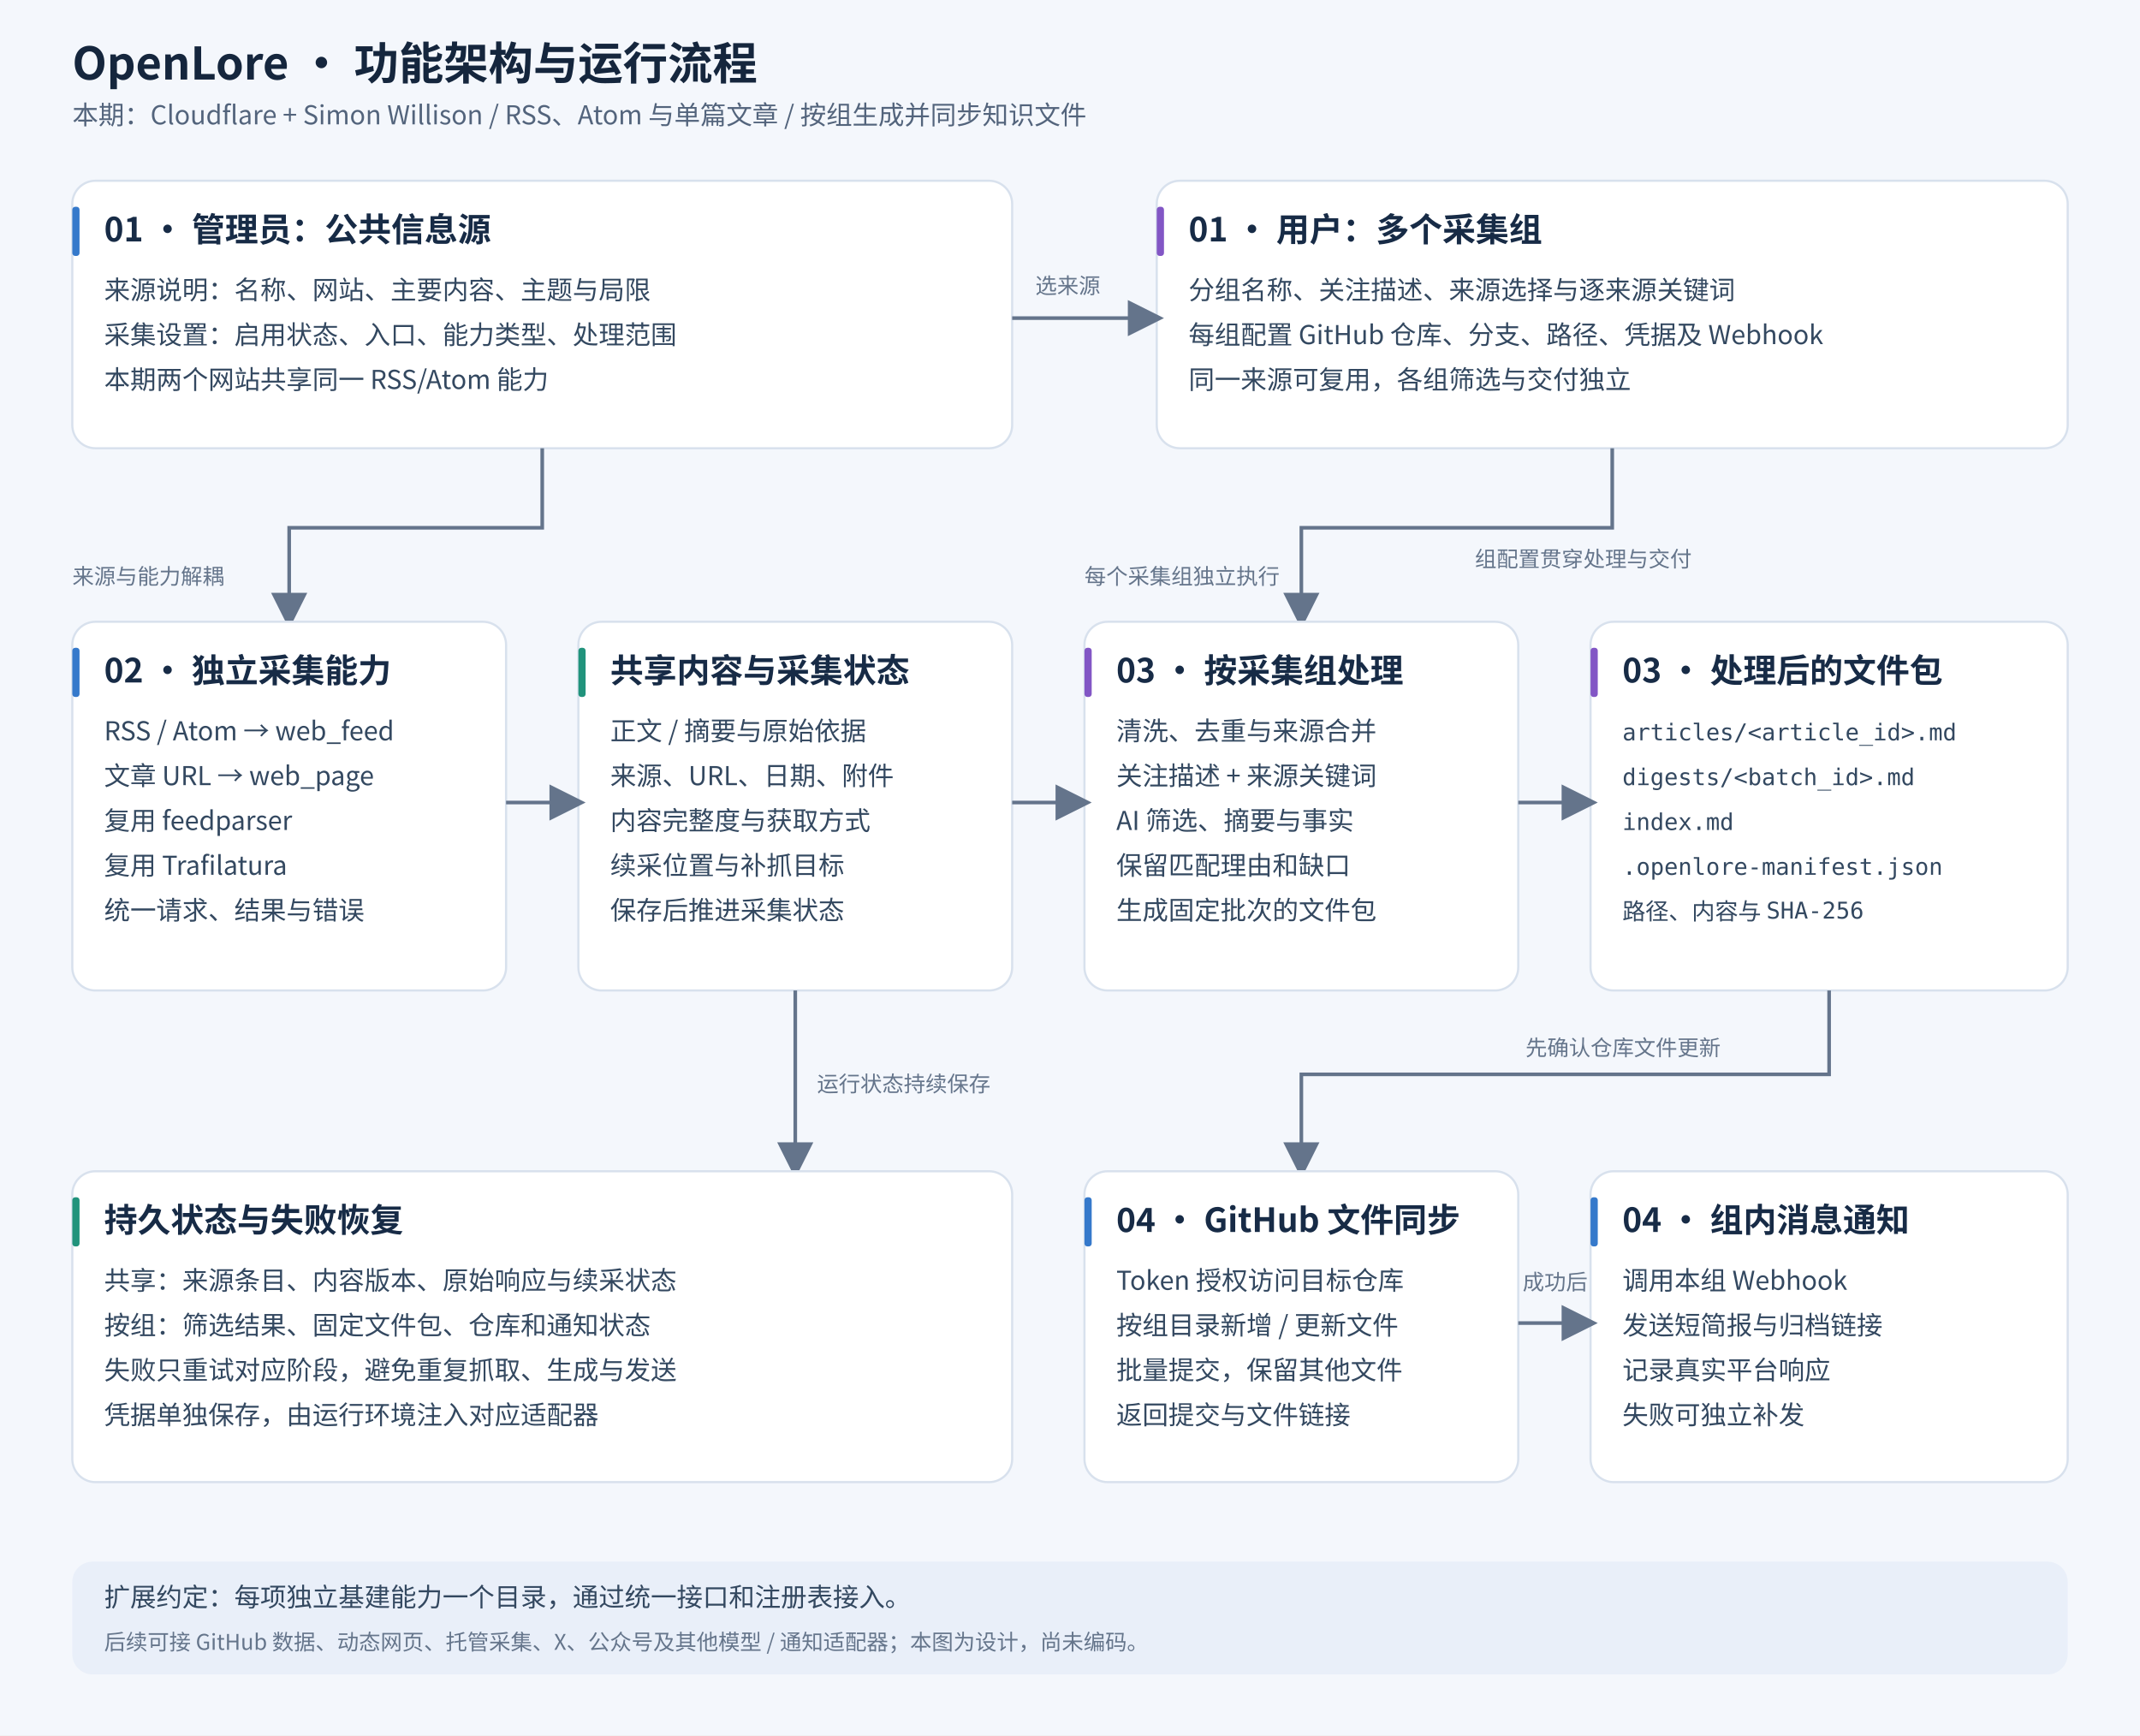
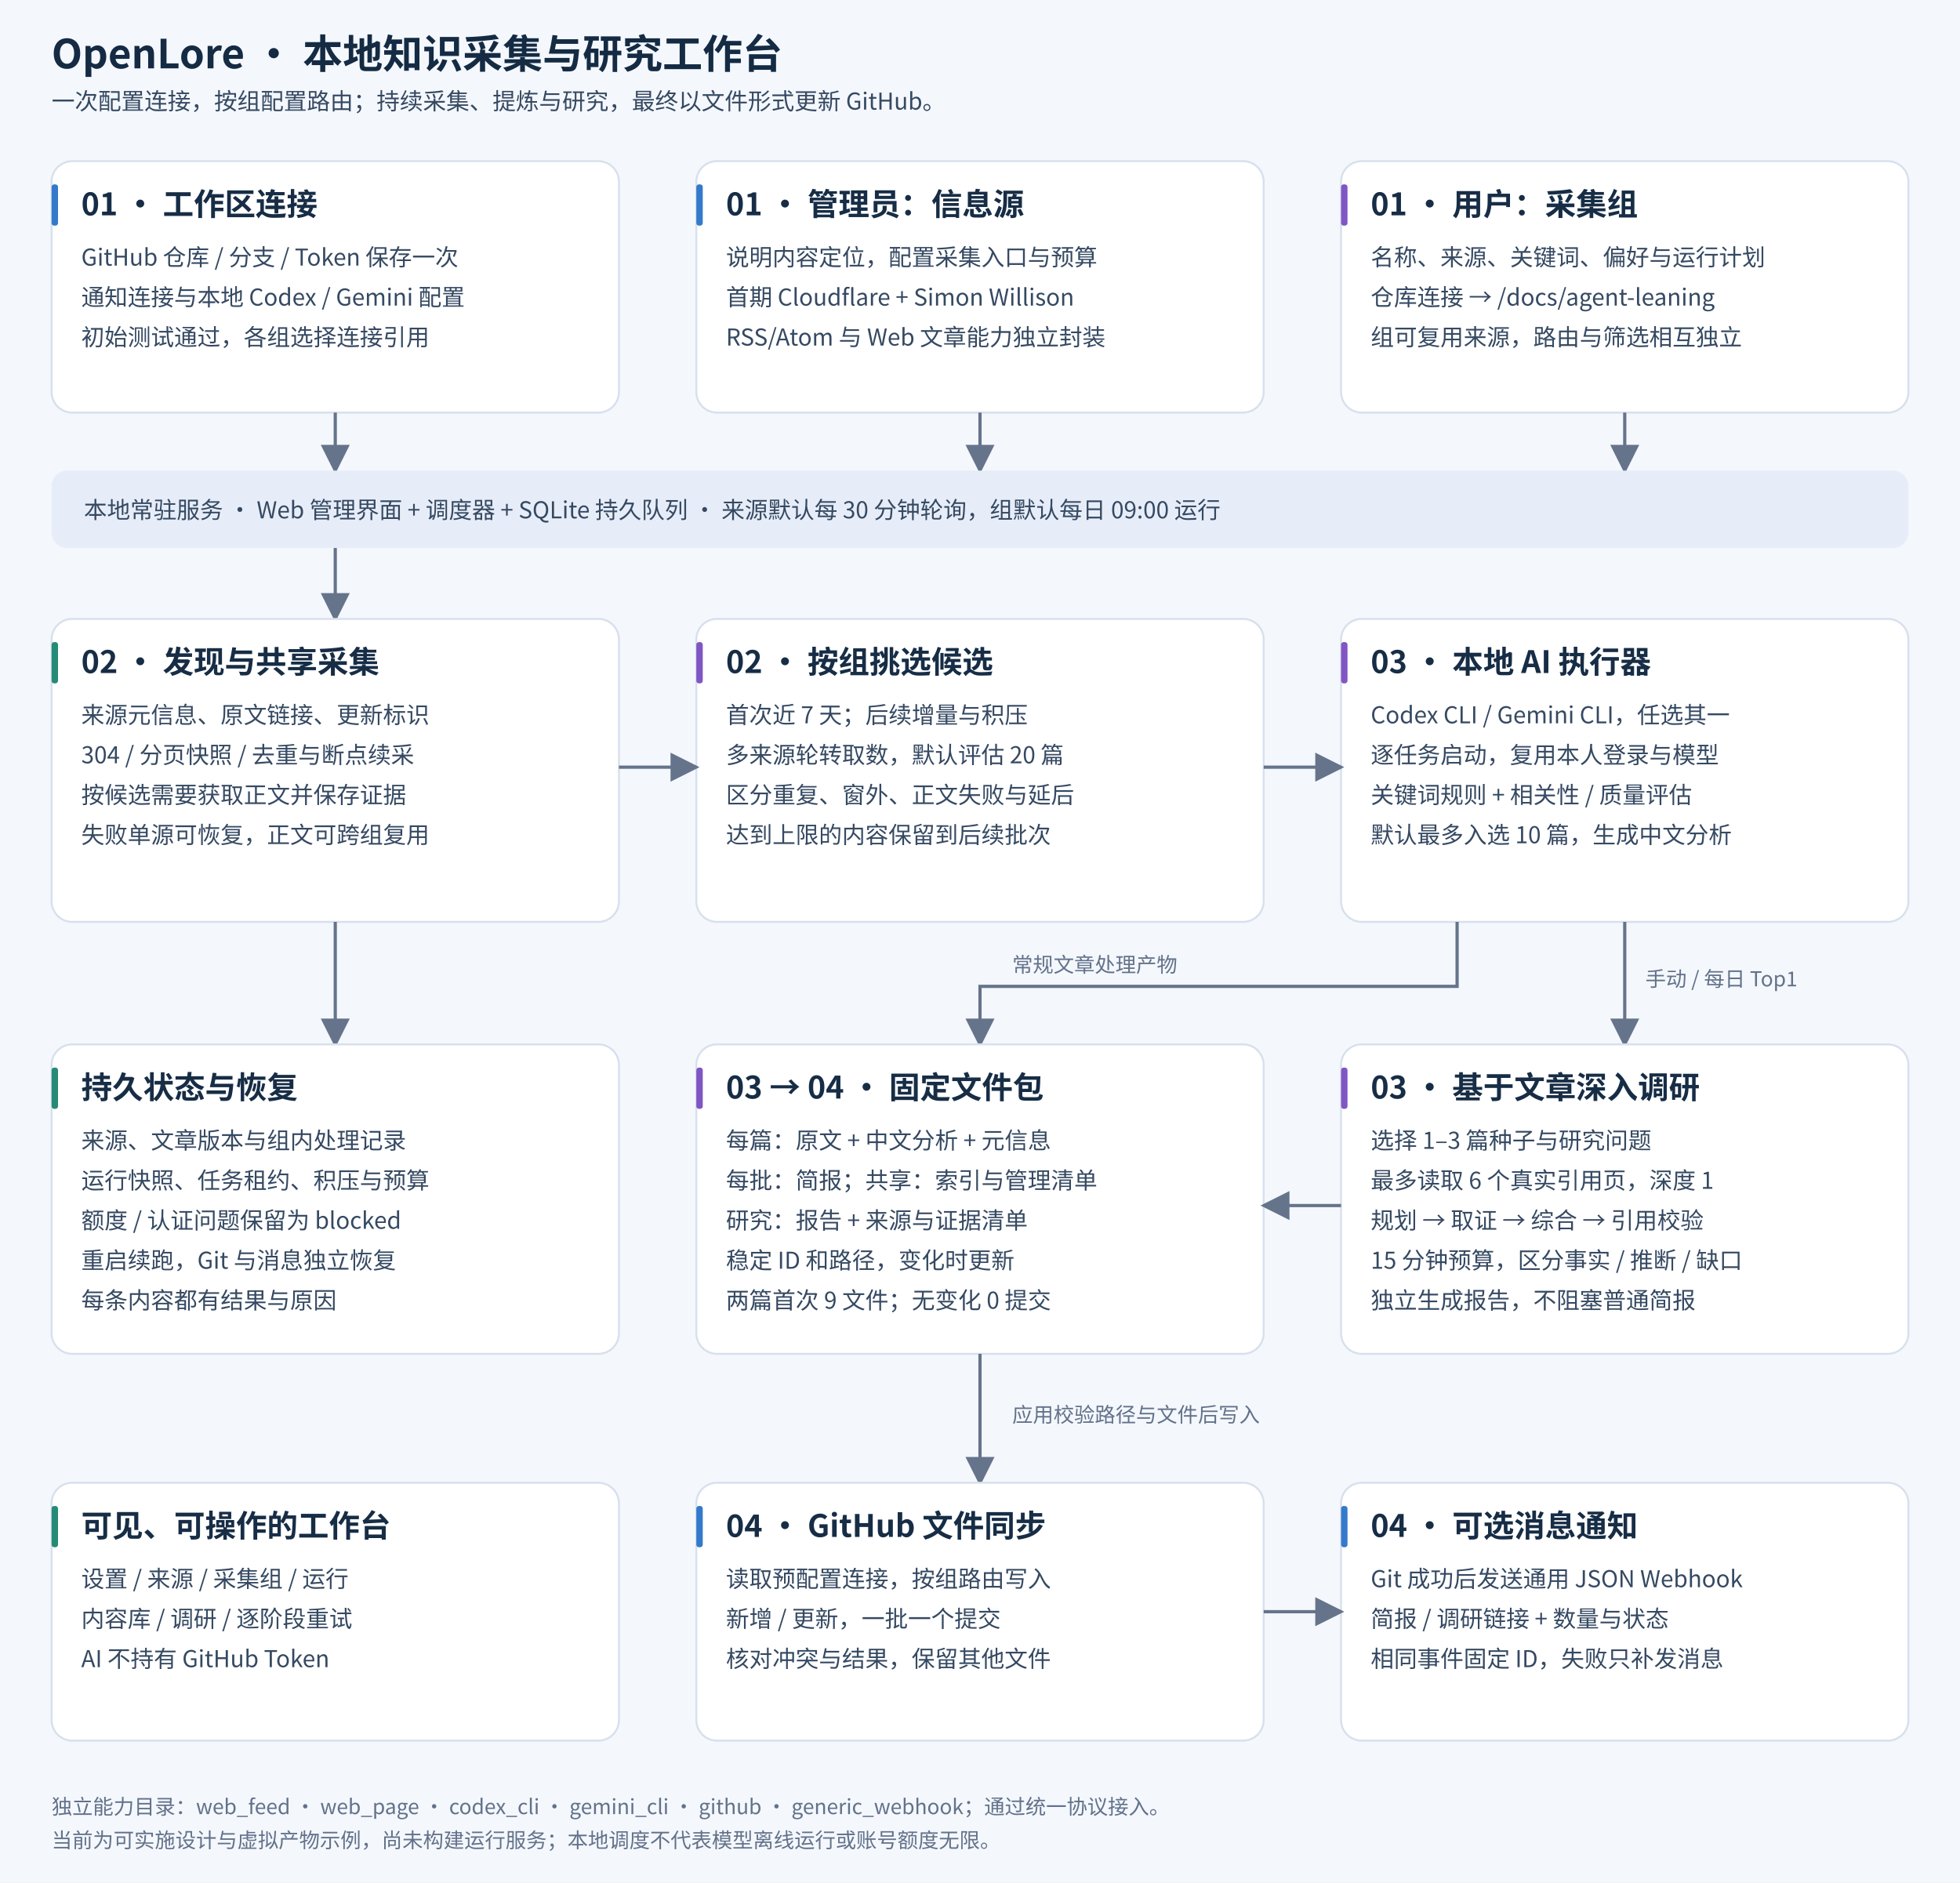
- <svg xmlns="http://www.w3.org/2000/svg" width="1480" height="1200" viewBox="0 0 1480 1200" role="img" aria-labelledby="title desc">
+ <svg xmlns="http://www.w3.org/2000/svg" width="1520" height="1460" viewBox="0 0 1520 1460" role="img" aria-labelledby="title desc">
  <defs>
-     <marker id="arrow" markerWidth="10" markerHeight="10" refX="8" refY="5" orient="auto">
-       <path d="M0,0 L10,5 L0,10 Z" fill="#64748b" />
+     <marker id="arrow" markerWidth="9" markerHeight="9" refX="8" refY="4.5" orient="auto">
+       <path d="M0 0 L9 4.5 L0 9 Z" fill="#65748b" />
    </marker>
  </defs>
-   <style>text{font-family:"PingFang SC","Microsoft YaHei","Noto Sans CJK SC",Arial,sans-serif} .title{font-size:31px;font-weight:700;fill:#15263d}.sub{font-size:18px;fill:#53647c}.head{font-size:23px;font-weight:650;fill:#172b46}.body{font-size:18px;fill:#334860}.small{font-size:15px;fill:#65758b}.code{font-family:Menlo,Consolas,monospace;font-size:16px;fill:#334860}.arrow{fill:none;stroke:#64748b;stroke-width:2.5;marker-end:url(#arrow)}</style>
-   <rect width="1480" height="1200" fill="#f4f7fc" />
-   <text x="50" y="55" class="title">OpenLore · 功能架构与运行流程</text>
-   <text x="50" y="86" class="sub">本期：Cloudflare + Simon Willison  /  RSS、Atom 与单篇文章  /  按组生成并同步知识文件</text>
-   <rect x="50" y="125" width="650" height="185" rx="16" fill="white" stroke="#d8e1ed" stroke-width="1.5" />
-   <rect x="50" y="143" width="5" height="34" rx="2" fill="#3579cb" />
-   <text x="72" y="167" class="head">01 · 管理员：公共信息源</text>
-   <text x="72" y="207" class="body">来源说明：名称、网站、主要内容、主题与局限</text>
-   <text x="72" y="238" class="body">采集设置：启用状态、入口、能力类型、处理范围</text>
-   <text x="72" y="269" class="body">本期两个网站共享同一 RSS/Atom 能力</text>
-   <rect x="800" y="125" width="630" height="185" rx="16" fill="white" stroke="#d8e1ed" stroke-width="1.5" />
-   <rect x="800" y="143" width="5" height="34" rx="2" fill="#8256c5" />
-   <text x="822" y="167" class="head">01 · 用户：多个采集组</text>
-   <text x="822" y="207" class="body">分组名称、关注描述、来源选择与逐来源关键词</text>
-   <text x="822" y="238" class="body">每组配置 GitHub 仓库、分支、路径、凭据及 Webhook</text>
-   <text x="822" y="269" class="body">同一来源可复用，各组筛选与交付独立</text>
-   <path d="M700 220 H800" class="arrow" />
-   <text x="716" y="203" class="small">选来源</text>
-   <path d="M375 310 V365 H200 V430" class="arrow" />
-   <path d="M1115 310 V365 H900 V430" class="arrow" />
-   <text x="1020" y="392" class="small">组配置贯穿处理与交付</text>
-   <rect x="50" y="430" width="300" height="255" rx="16" fill="white" stroke="#d8e1ed" stroke-width="1.5" />
-   <rect x="50" y="448" width="5" height="34" rx="2" fill="#3579cb" />
-   <text x="72" y="472" class="head">02 · 独立采集能力</text>
-   <text x="72" y="512" class="body">RSS / Atom → web_feed</text>
-   <text x="72" y="543" class="body">文章 URL → web_page</text>
-   <text x="72" y="574" class="body">复用 feedparser</text>
-   <text x="72" y="605" class="body">复用 Trafilatura</text>
-   <text x="72" y="636" class="body">统一请求、结果与错误</text>
-   <rect x="400" y="430" width="300" height="255" rx="16" fill="white" stroke="#d8e1ed" stroke-width="1.5" />
-   <rect x="400" y="448" width="5" height="34" rx="2" fill="#21937c" />
-   <text x="422" y="472" class="head">共享内容与采集状态</text>
-   <text x="422" y="512" class="body">正文 / 摘要与原始依据</text>
-   <text x="422" y="543" class="body">来源、URL、日期、附件</text>
-   <text x="422" y="574" class="body">内容完整度与获取方式</text>
-   <text x="422" y="605" class="body">续采位置与补抓目标</text>
-   <text x="422" y="636" class="body">保存后推进采集状态</text>
-   <rect x="750" y="430" width="300" height="255" rx="16" fill="white" stroke="#d8e1ed" stroke-width="1.5" />
-   <rect x="750" y="448" width="5" height="34" rx="2" fill="#8256c5" />
-   <text x="772" y="472" class="head">03 · 按采集组处理</text>
-   <text x="772" y="512" class="body">清洗、去重与来源合并</text>
-   <text x="772" y="543" class="body">关注描述 + 来源关键词</text>
-   <text x="772" y="574" class="body">AI 筛选、摘要与事实</text>
-   <text x="772" y="605" class="body">保留匹配理由和缺口</text>
-   <text x="772" y="636" class="body">生成固定批次的文件包</text>
-   <rect x="1100" y="430" width="330" height="255" rx="16" fill="white" stroke="#d8e1ed" stroke-width="1.5" />
-   <rect x="1100" y="448" width="5" height="34" rx="2" fill="#8256c5" />
-   <text x="1122" y="472" class="head">03 · 处理后的文件包</text>
-   <text x="1122" y="512" class="code">articles/&lt;article_id&gt;.md</text>
-   <text x="1122" y="543" class="code">digests/&lt;batch_id&gt;.md</text>
-   <text x="1122" y="574" class="code">index.md</text>
-   <text x="1122" y="605" class="code">.openlore-manifest.json</text>
-   <text x="1122" y="636" class="code">路径、内容与 SHA-256</text>
-   <path d="M350 555 H400" class="arrow" />
-   <path d="M700 555 H750" class="arrow" />
-   <path d="M1050 555 H1100" class="arrow" />
-   <text x="50" y="404" class="small">来源与能力解耦</text>
-   <text x="750" y="404" class="small">每个采集组独立执行</text>
-   <path d="M1265 685 V743 H900 V810" class="arrow" />
-   <text x="1055" y="730" class="small">先确认仓库文件更新</text>
-   <path d="M550 685 V810" class="arrow" />
-   <text x="565" y="755" class="small">运行状态持续保存</text>
-   <rect x="50" y="810" width="650" height="215" rx="16" fill="white" stroke="#d8e1ed" stroke-width="1.5" />
-   <rect x="50" y="828" width="5" height="34" rx="2" fill="#21937c" />
-   <text x="72" y="852" class="head">持久状态与失败恢复</text>
-   <text x="72" y="892" class="body">共享：来源条目、内容版本、原始响应与续采状态</text>
-   <text x="72" y="923" class="body">按组：筛选结果、固定文件包、仓库和通知状态</text>
-   <text x="72" y="954" class="body">失败只重试对应阶段，避免重复抓取、生成与发送</text>
-   <text x="72" y="985" class="body">凭据单独保存，由运行环境注入对应适配器</text>
-   <rect x="750" y="810" width="300" height="215" rx="16" fill="white" stroke="#d8e1ed" stroke-width="1.5" />
-   <rect x="750" y="828" width="5" height="34" rx="2" fill="#3579cb" />
-   <text x="772" y="852" class="head">04 · GitHub 文件同步</text>
-   <text x="772" y="892" class="body">Token 授权访问目标仓库</text>
-   <text x="772" y="923" class="body">按组目录新增 / 更新文件</text>
-   <text x="772" y="954" class="body">批量提交，保留其他文件</text>
-   <text x="772" y="985" class="body">返回提交与文件链接</text>
-   <rect x="1100" y="810" width="330" height="215" rx="16" fill="white" stroke="#d8e1ed" stroke-width="1.5" />
-   <rect x="1100" y="828" width="5" height="34" rx="2" fill="#3579cb" />
-   <text x="1122" y="852" class="head">04 · 组内消息通知</text>
-   <text x="1122" y="892" class="body">调用本组 Webhook</text>
-   <text x="1122" y="923" class="body">发送短简报与归档链接</text>
-   <text x="1122" y="954" class="body">记录真实平台响应</text>
-   <text x="1122" y="985" class="body">失败可独立补发</text>
-   <path d="M1050 915 H1100" class="arrow" />
-   <text x="1053" y="892" class="small">成功后</text>
-   <rect x="50" y="1080" width="1380" height="78" rx="14" fill="#e9eff9" />
-   <text x="72" y="1111" class="body">扩展约定：每项独立基建能力一个目录，通过统一接口和注册表接入。</text>
-   <text x="72" y="1141" class="small">后续可接 GitHub 数据、动态网页、托管采集、X、公众号及其他模型 / 通知适配器；本图为设计，尚未编码。</text>
+   <style>text{font-family:"PingFang SC","Microsoft YaHei","Noto Sans CJK SC",Arial,sans-serif}.title{font-size:31px;font-weight:700;fill:#142b43}.head{font-size:24px;font-weight:650;fill:#172d46}.body{font-size:18px;fill:#354962}.small{font-size:16px;fill:#62728a}.code{font-family:Menlo,Consolas,monospace;font-size:17px;fill:#354962}.arrow{fill:none;stroke:#65748b;stroke-width:2.5;marker-end:url(#arrow)}</style>
+   <rect width="1520" height="1460" fill="#f4f7fc" />
+   <text x="40" y="53" class="title">OpenLore · 本地知识采集与研究工作台</text>
+   <text x="40" y="85" class="body">一次配置连接，按组配置路由；持续采集、提炼与研究，最终以文件形式更新 GitHub。</text>
+   <rect x="40" y="125" width="440" height="195" rx="16" fill="white" stroke="#d7e0ed" stroke-width="1.5" />
+   <rect x="40" y="143" width="5" height="32" rx="2" fill="#3579cb" />
+   <text x="63" y="167" class="head">01 · 工作区连接</text>
+   <text x="63" y="206" class="body">GitHub 仓库 / 分支 / Token 保存一次</text>
+   <text x="63" y="237" class="body">通知连接与本地 Codex / Gemini 配置</text>
+   <text x="63" y="268" class="body">初始测试通过，各组选择连接引用</text>
+   <rect x="540" y="125" width="440" height="195" rx="16" fill="white" stroke="#d7e0ed" stroke-width="1.5" />
+   <rect x="540" y="143" width="5" height="32" rx="2" fill="#3579cb" />
+   <text x="563" y="167" class="head">01 · 管理员：信息源</text>
+   <text x="563" y="206" class="body">说明内容定位，配置采集入口与预算</text>
+   <text x="563" y="237" class="body">首期 Cloudflare + Simon Willison</text>
+   <text x="563" y="268" class="body">RSS/Atom 与 Web 文章能力独立封装</text>
+   <rect x="1040" y="125" width="440" height="195" rx="16" fill="white" stroke="#d7e0ed" stroke-width="1.5" />
+   <rect x="1040" y="143" width="5" height="32" rx="2" fill="#8056c5" />
+   <text x="1063" y="167" class="head">01 · 用户：采集组</text>
+   <text x="1063" y="206" class="body">名称、来源、关键词、偏好与运行计划</text>
+   <text x="1063" y="237" class="body">仓库连接 → /docs/agent-leaning</text>
+   <text x="1063" y="268" class="body">组可复用来源，路由与筛选相互独立</text>
+   <path d="M260 320 V365" class="arrow" />
+   <path d="M760 320 V365" class="arrow" />
+   <path d="M1260 320 V365" class="arrow" />
+   <rect x="40" y="365" width="1440" height="60" rx="12" fill="#e7edf8" />
+   <text x="65" y="402" class="body">本地常驻服务 · Web 管理界面 + 调度器 + SQLite 持久队列 · 来源默认每 30 分钟轮询，组默认每日 09:00 运行</text>
+   <path d="M260 425 V480" class="arrow" />
+   <rect x="40" y="480" width="440" height="235" rx="16" fill="white" stroke="#d7e0ed" stroke-width="1.5" />
+   <rect x="40" y="498" width="5" height="32" rx="2" fill="#258b77" />
+   <text x="63" y="522" class="head">02 · 发现与共享采集</text>
+   <text x="63" y="561" class="body">来源元信息、原文链接、更新标识</text>
+   <text x="63" y="592" class="body">304 / 分页快照 / 去重与断点续采</text>
+   <text x="63" y="623" class="body">按候选需要获取正文并保存证据</text>
+   <text x="63" y="654" class="body">失败单源可恢复，正文可跨组复用</text>
+   <rect x="540" y="480" width="440" height="235" rx="16" fill="white" stroke="#d7e0ed" stroke-width="1.5" />
+   <rect x="540" y="498" width="5" height="32" rx="2" fill="#8056c5" />
+   <text x="563" y="522" class="head">02 · 按组挑选候选</text>
+   <text x="563" y="561" class="body">首次近 7 天；后续增量与积压</text>
+   <text x="563" y="592" class="body">多来源轮转取数，默认评估 20 篇</text>
+   <text x="563" y="623" class="body">区分重复、窗外、正文失败与延后</text>
+   <text x="563" y="654" class="body">达到上限的内容保留到后续批次</text>
+   <rect x="1040" y="480" width="440" height="235" rx="16" fill="white" stroke="#d7e0ed" stroke-width="1.5" />
+   <rect x="1040" y="498" width="5" height="32" rx="2" fill="#8056c5" />
+   <text x="1063" y="522" class="head">03 · 本地 AI 执行器</text>
+   <text x="1063" y="561" class="body">Codex CLI / Gemini CLI，任选其一</text>
+   <text x="1063" y="592" class="body">逐任务启动，复用本人登录与模型</text>
+   <text x="1063" y="623" class="body">关键词规则 + 相关性 / 质量评估</text>
+   <text x="1063" y="654" class="body">默认最多入选 10 篇，生成中文分析</text>
+   <path d="M480 595 H540" class="arrow" />
+   <path d="M980 595 H1040" class="arrow" />
+   <path d="M260 715 V810" class="arrow" />
+   <path d="M1130 715 V765 H760 V810" class="arrow" />
+   <text x="785" y="754" class="small">常规文章处理产物</text>
+   <path d="M1260 715 V810" class="arrow" />
+   <text x="1276" y="765" class="small">手动 / 每日 Top1</text>
+   <rect x="40" y="810" width="440" height="240" rx="16" fill="white" stroke="#d7e0ed" stroke-width="1.5" />
+   <rect x="40" y="828" width="5" height="32" rx="2" fill="#258b77" />
+   <text x="63" y="852" class="head">持久状态与恢复</text>
+   <text x="63" y="891" class="body">来源、文章版本与组内处理记录</text>
+   <text x="63" y="922" class="body">运行快照、任务租约、积压与预算</text>
+   <text x="63" y="953" class="body">额度 / 认证问题保留为 blocked</text>
+   <text x="63" y="984" class="body">重启续跑，Git 与消息独立恢复</text>
+   <text x="63" y="1015" class="body">每条内容都有结果与原因</text>
+   <rect x="540" y="810" width="440" height="240" rx="16" fill="white" stroke="#d7e0ed" stroke-width="1.5" />
+   <rect x="540" y="828" width="5" height="32" rx="2" fill="#8056c5" />
+   <text x="563" y="852" class="head">03 → 04 · 固定文件包</text>
+   <text x="563" y="891" class="body">每篇：原文 + 中文分析 + 元信息</text>
+   <text x="563" y="922" class="body">每批：简报；共享：索引与管理清单</text>
+   <text x="563" y="953" class="body">研究：报告 + 来源与证据清单</text>
+   <text x="563" y="984" class="body">稳定 ID 和路径，变化时更新</text>
+   <text x="563" y="1015" class="body">两篇首次 9 文件；无变化 0 提交</text>
+   <rect x="1040" y="810" width="440" height="240" rx="16" fill="white" stroke="#d7e0ed" stroke-width="1.5" />
+   <rect x="1040" y="828" width="5" height="32" rx="2" fill="#8056c5" />
+   <text x="1063" y="852" class="head">03 · 基于文章深入调研</text>
+   <text x="1063" y="891" class="body">选择 1–3 篇种子与研究问题</text>
+   <text x="1063" y="922" class="body">最多读取 6 个真实引用页，深度 1</text>
+   <text x="1063" y="953" class="body">规划 → 取证 → 综合 → 引用校验</text>
+   <text x="1063" y="984" class="body">15 分钟预算，区分事实 / 推断 / 缺口</text>
+   <text x="1063" y="1015" class="body">独立生成报告，不阻塞普通简报</text>
+   <path d="M1040 935 H980" class="arrow" />
+   <path d="M760 1050 V1150" class="arrow" />
+   <text x="785" y="1103" class="small">应用校验路径与文件后写入</text>
+   <rect x="40" y="1150" width="440" height="200" rx="16" fill="white" stroke="#d7e0ed" stroke-width="1.5" />
+   <rect x="40" y="1168" width="5" height="32" rx="2" fill="#258b77" />
+   <text x="63" y="1192" class="head">可见、可操作的工作台</text>
+   <text x="63" y="1231" class="body">设置 / 来源 / 采集组 / 运行</text>
+   <text x="63" y="1262" class="body">内容库 / 调研 / 逐阶段重试</text>
+   <text x="63" y="1293" class="body">AI 不持有 GitHub Token</text>
+   <rect x="540" y="1150" width="440" height="200" rx="16" fill="white" stroke="#d7e0ed" stroke-width="1.5" />
+   <rect x="540" y="1168" width="5" height="32" rx="2" fill="#3579cb" />
+   <text x="563" y="1192" class="head">04 · GitHub 文件同步</text>
+   <text x="563" y="1231" class="body">读取预配置连接，按组路由写入</text>
+   <text x="563" y="1262" class="body">新增 / 更新，一批一个提交</text>
+   <text x="563" y="1293" class="body">核对冲突与结果，保留其他文件</text>
+   <rect x="1040" y="1150" width="440" height="200" rx="16" fill="white" stroke="#d7e0ed" stroke-width="1.5" />
+   <rect x="1040" y="1168" width="5" height="32" rx="2" fill="#3579cb" />
+   <text x="1063" y="1192" class="head">04 · 可选消息通知</text>
+   <text x="1063" y="1231" class="body">Git 成功后发送通用 JSON Webhook</text>
+   <text x="1063" y="1262" class="body">简报 / 调研链接 + 数量与状态</text>
+   <text x="1063" y="1293" class="body">相同事件固定 ID，失败只补发消息</text>
+   <path d="M980 1250 H1040" class="arrow" />
+   <text x="40" y="1407" class="small">独立能力目录：web_feed · web_page · codex_cli · gemini_cli · github · generic_webhook；通过统一协议接入。</text>
+   <text x="40" y="1433" class="small">当前为可实施设计与虚拟产物示例，尚未构建运行服务；本地调度不代表模型离线运行或账号额度无限。</text>
</svg>
